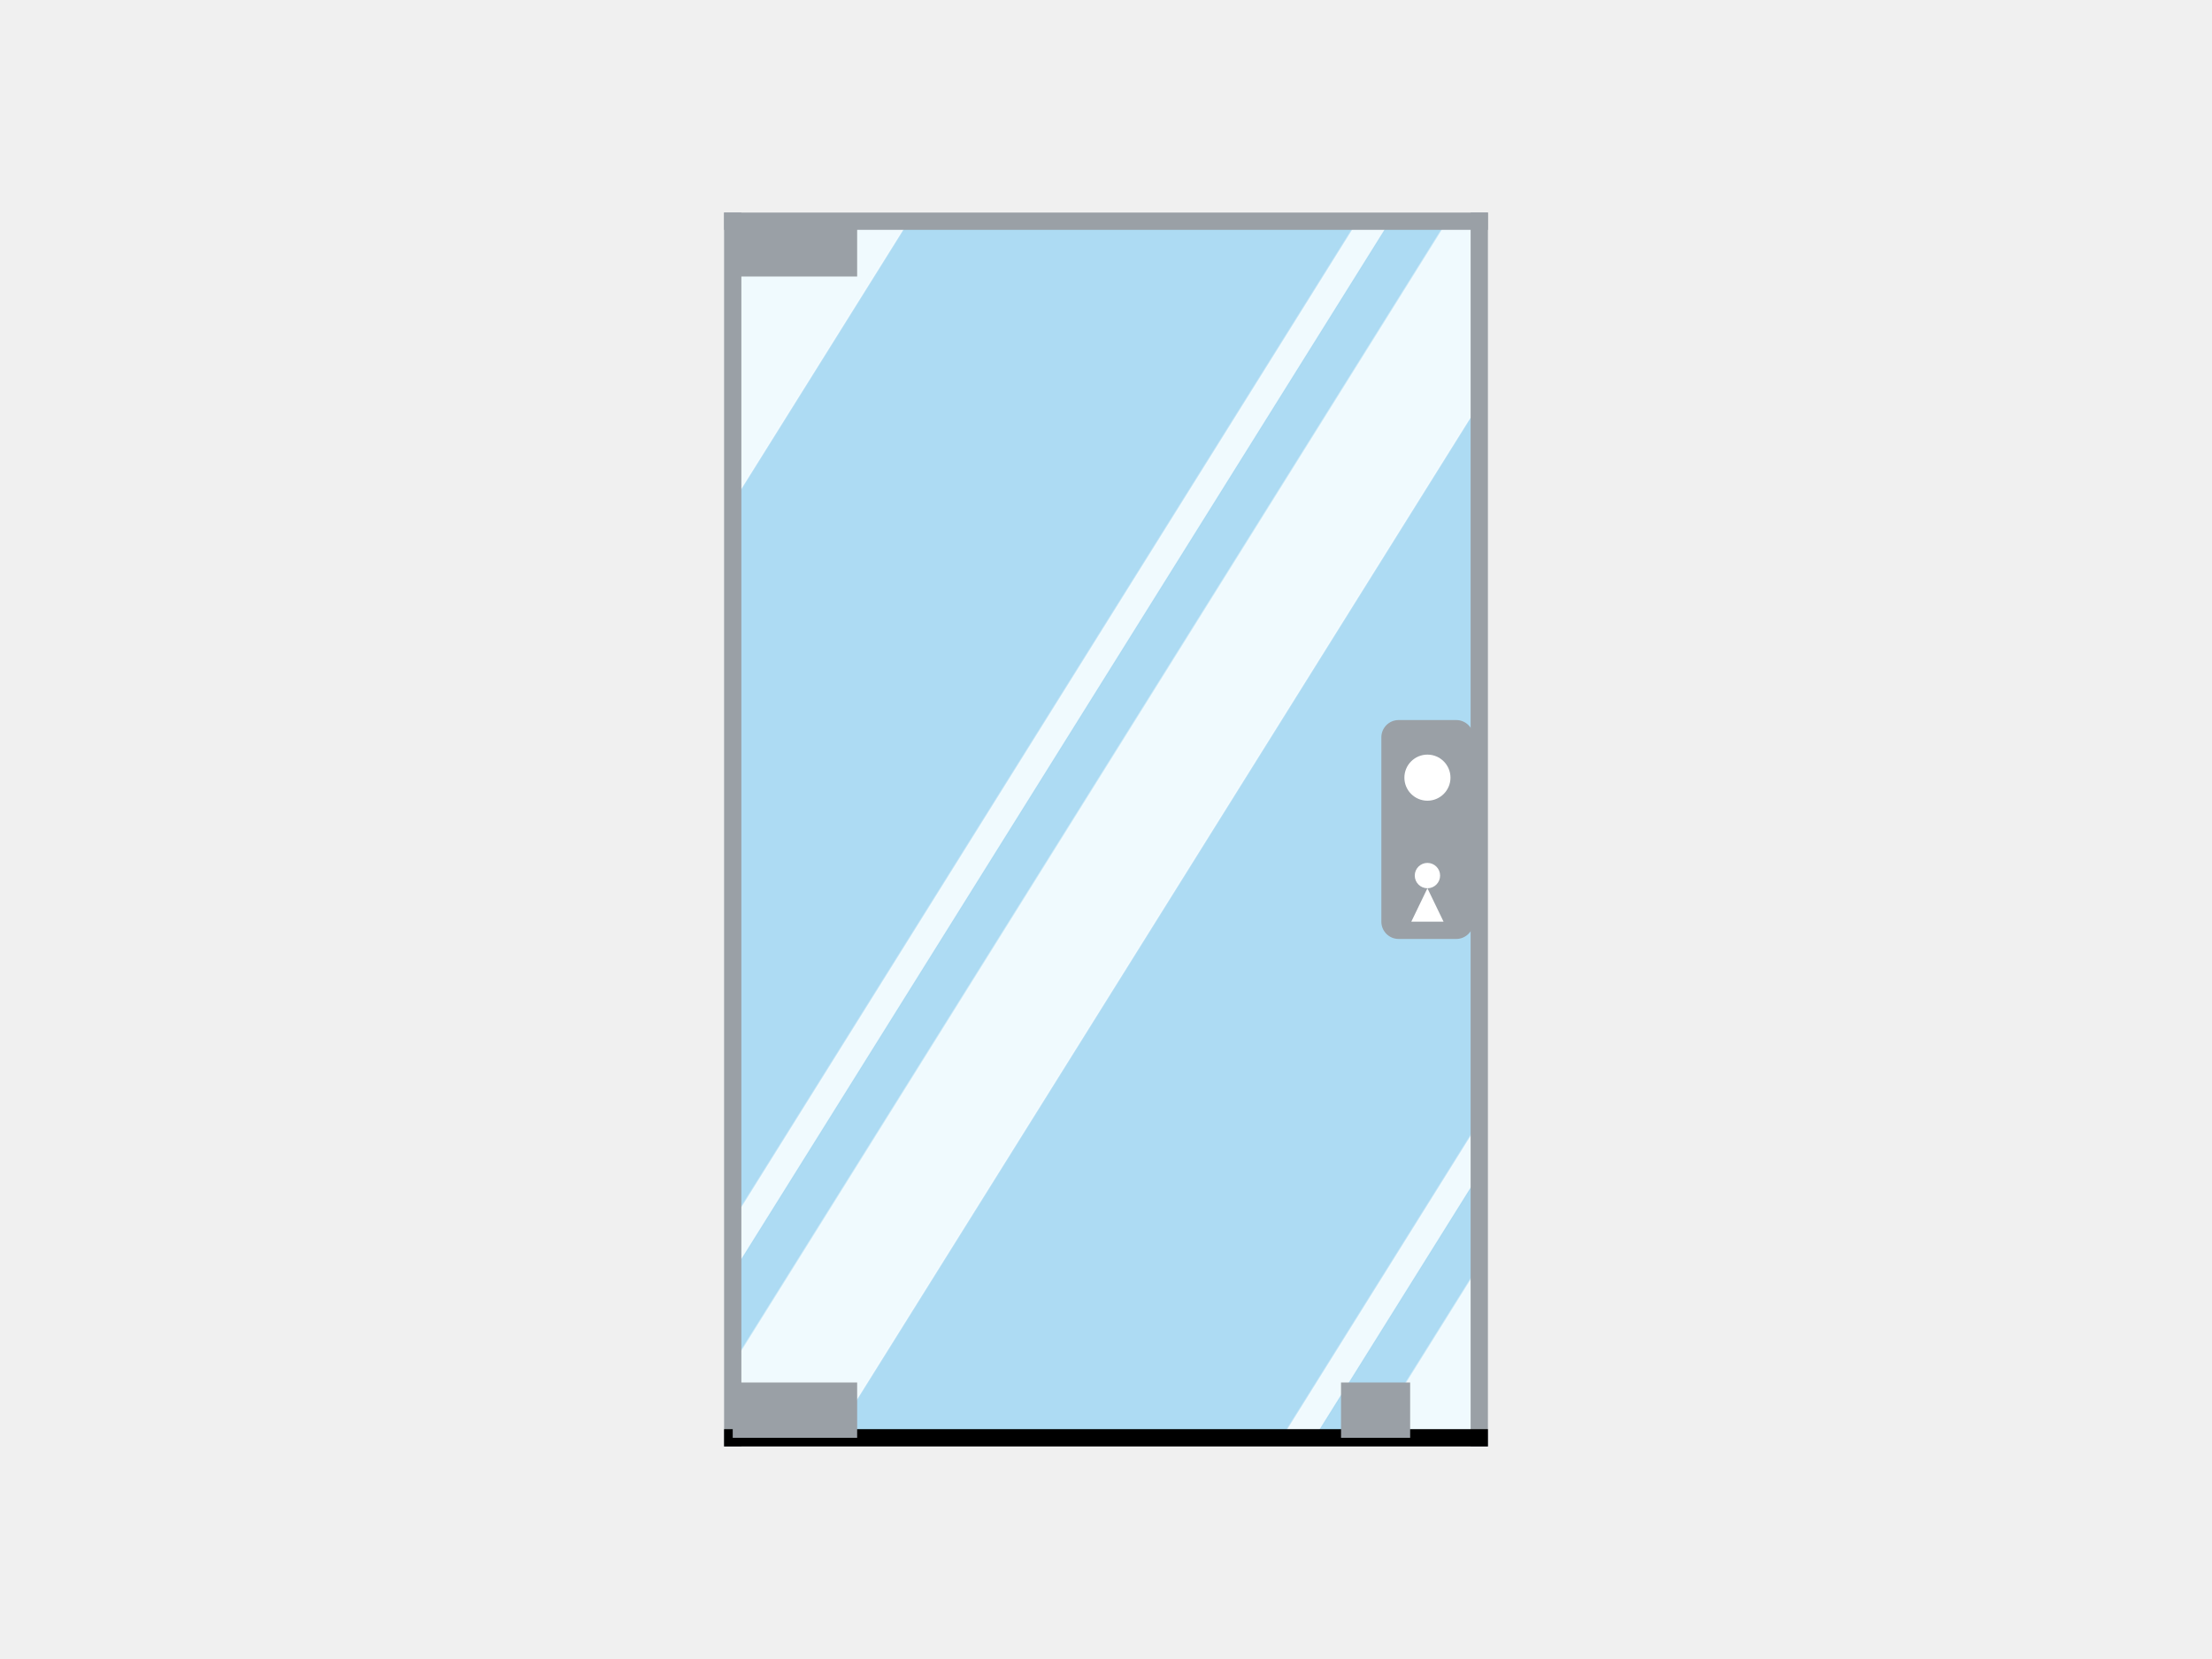
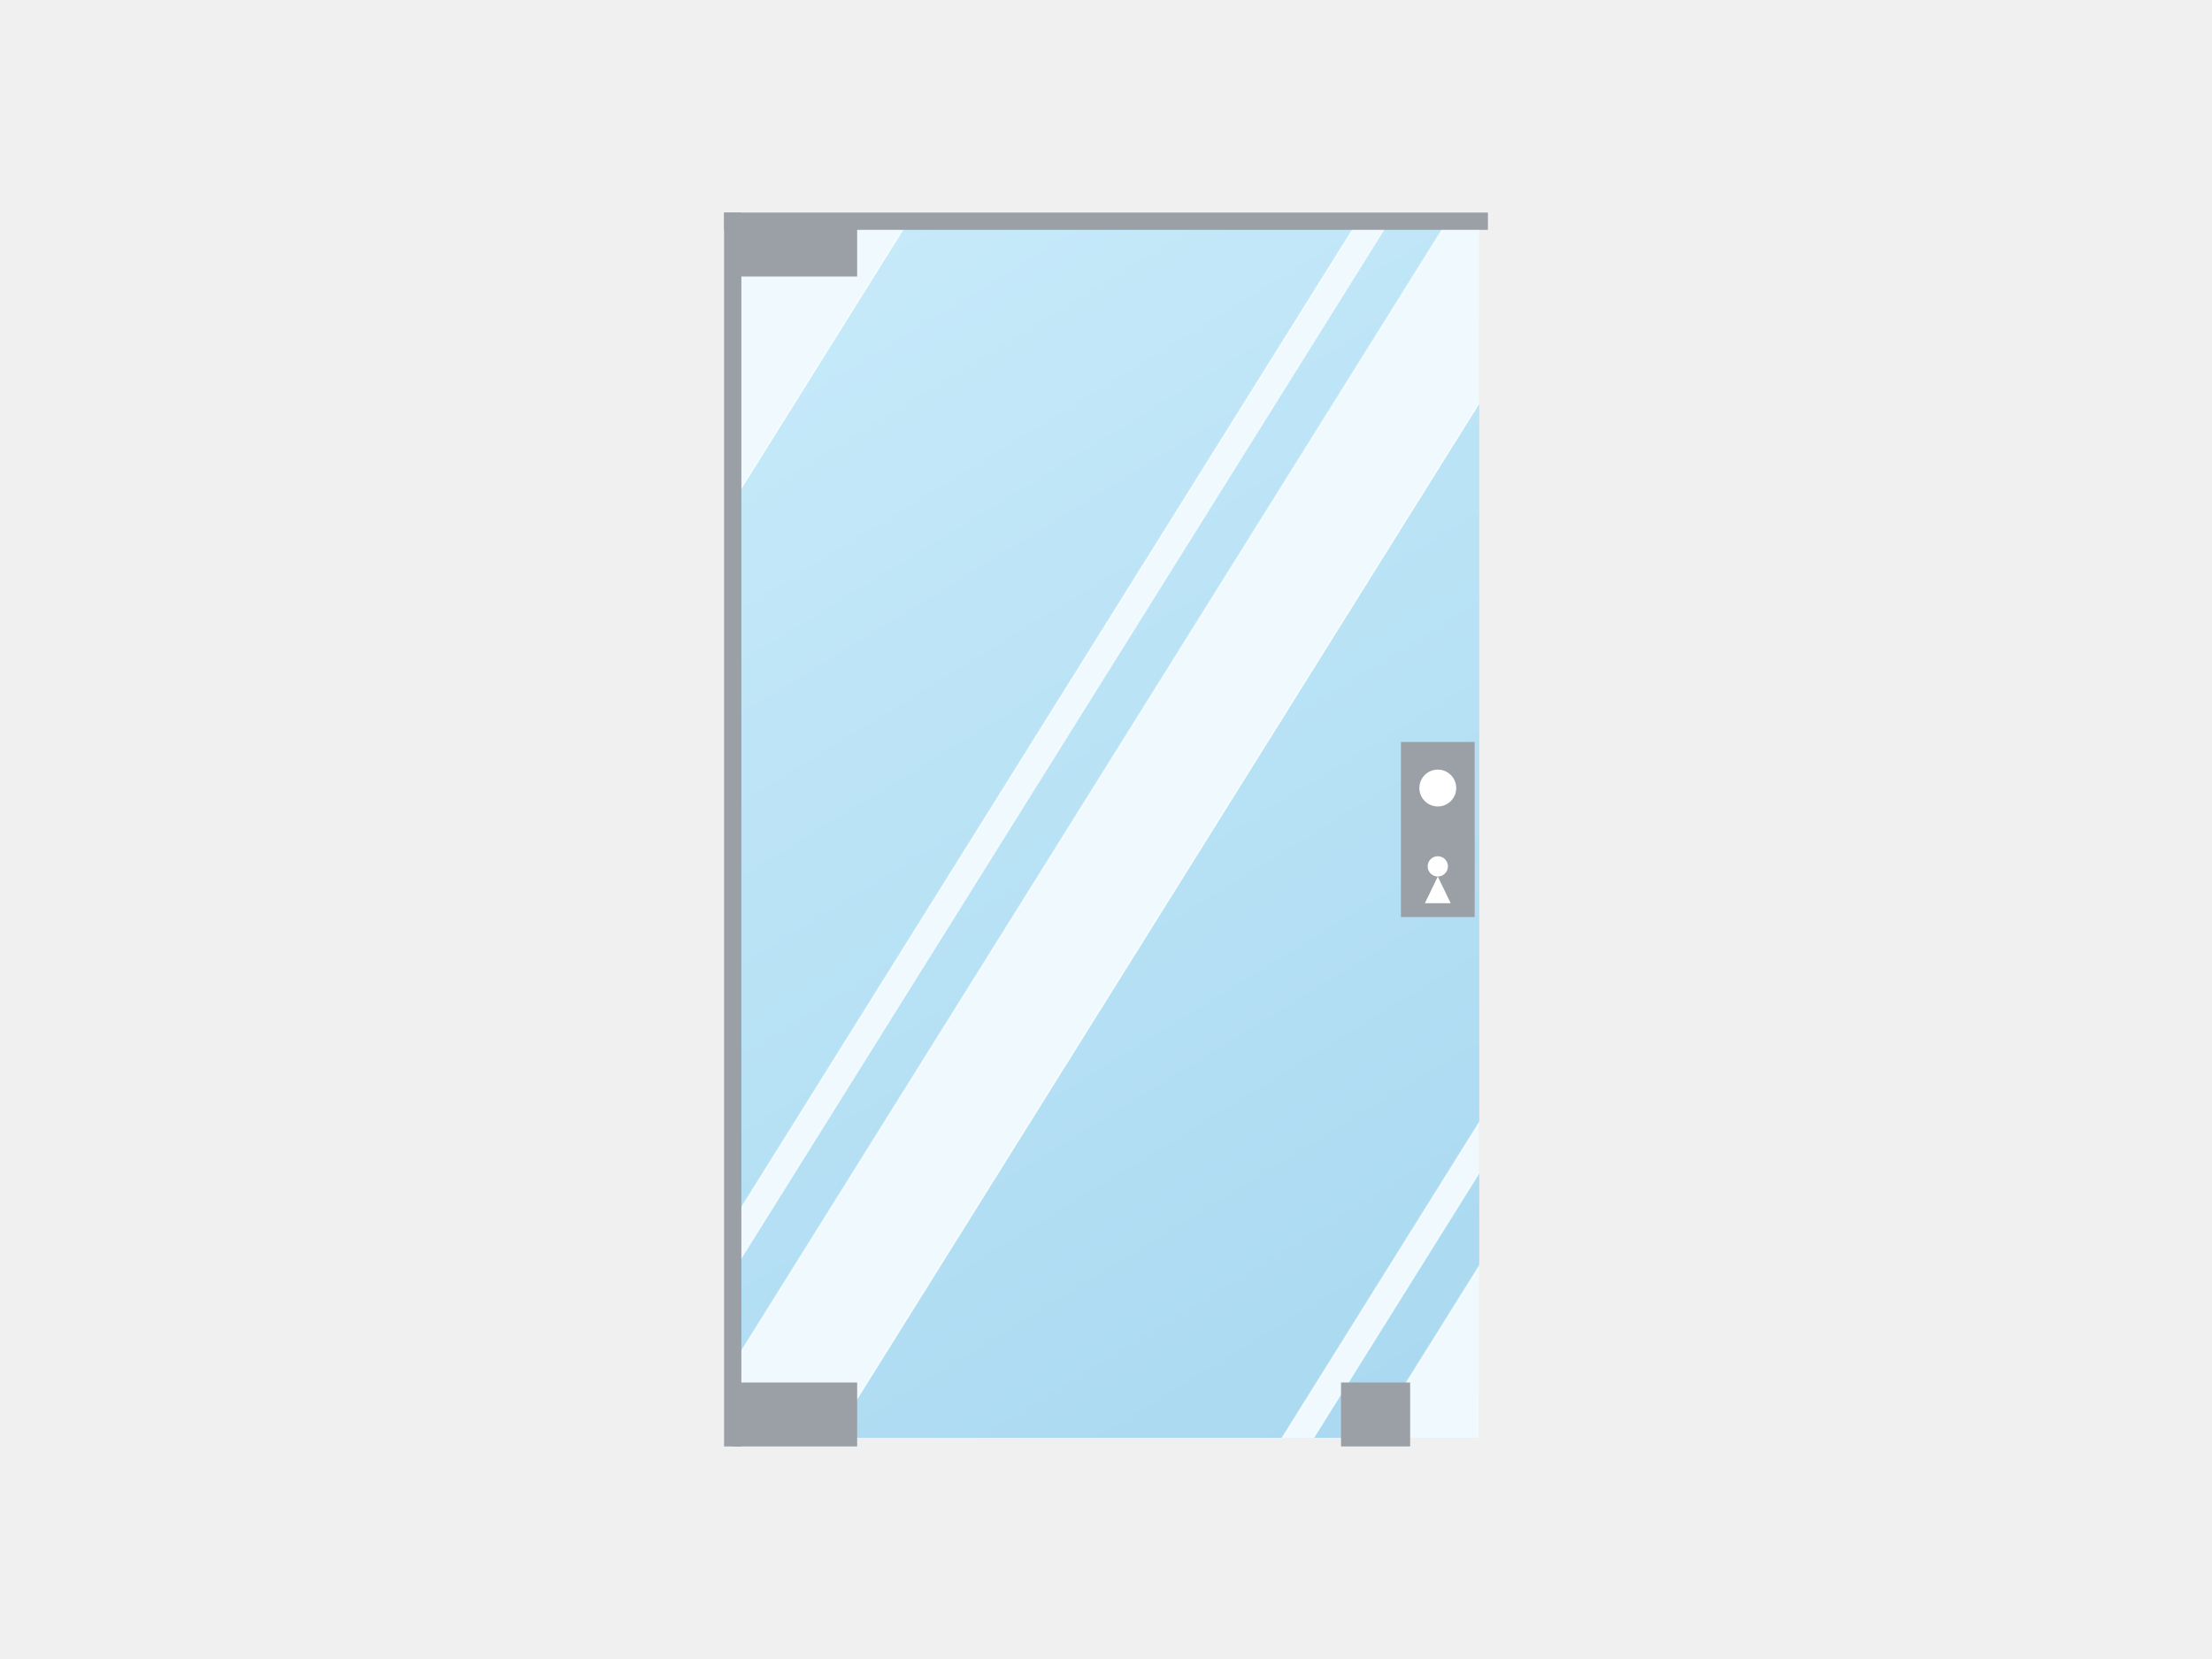
<svg xmlns="http://www.w3.org/2000/svg" width="320" height="240" viewBox="0 0 320 240" fill="none" aria-labelledby="title">
  <defs>
    <symbol id="fechadura" viewBox="0 0 18 40">
-       <rect x="1" y="1" width="16" height="38" rx="3" fill="currentColor" />
+       <rect x="1" y="1" width="16" height="38" fill="currentColor" />
      <circle cx="9" cy="11" r="4" fill="#fff" />
      <circle cx="9" cy="28" r="2.2" fill="#fff" />
      <path d="M9 30.2 L6.2 36 L11.8 36 Z" fill="#fff" />
    </symbol>
-     <pattern id="glass-incolor-tile" patternUnits="userSpaceOnUse" width="84" height="56" patternTransform="rotate(32 42 28)">
-       <rect width="84" height="56" fill="#ADDBF3" />
+     <pattern id="glass-incolor-stripes" patternUnits="userSpaceOnUse" width="84" height="56" patternTransform="rotate(32 42 28)">
+       <rect width="84" height="56" fill="none" />
      <g fill="#F0FAFE">
        <rect x="7" y="-12" width="4" height="80" />
        <rect x="18" y="-12" width="18" height="80" />
      </g>
    </pattern>
+     <linearGradient id="glass-grad" gradientUnits="userSpaceOnUse" x1="106" y1="32" x2="214" y2="208">
+       <stop offset="0%" stop-color="#C8EBFA" />
+       <stop offset="100%" stop-color="#A8D8F0" />
+     </linearGradient>
    <clipPath id="vidro-pane">
      <rect x="106" y="32" width="108" height="176" />
    </clipPath>
  </defs>
  <g clip-path="url(#vidro-pane)">
-     <rect x="106" y="32" width="108" height="176" fill="url(#glass-incolor-tile)" />
+     <rect x="106" y="32" width="108" height="176" fill="url(#glass-grad)" />
+     <rect x="106" y="32" width="108" height="176" fill="url(#glass-incolor-stripes)" />
  </g>
  <g stroke="#9AA0A6" stroke-width="2.5" stroke-linecap="square">
    <line x1="106" y1="32" x2="106" y2="208" />
-     <line x1="214" y1="32" x2="214" y2="208" />
    <line x1="106" y1="32" x2="214" y2="32" />
-   </g>
-   <g stroke="#000" stroke-width="2.5" stroke-linecap="square">
-     <line x1="106" y1="208" x2="214" y2="208" />
  </g>
  <g color="#9AA0A6">
    <rect x="106" y="32" width="18" height="8" fill="currentColor" />
-     <rect x="106" y="200" width="18" height="8" fill="currentColor" />
-     <rect x="194" y="200" width="10" height="8" fill="currentColor" />
-     <use href="#fechadura" x="199" y="103" width="15" height="34" />
+     <rect x="106" y="200" width="18" height="9.25" fill="currentColor" />
+     <rect x="194" y="200" width="10" height="9.25" fill="currentColor" />
+     <use href="#fechadura" x="202" y="106.4" width="12" height="27.2" />
  </g>
</svg>
